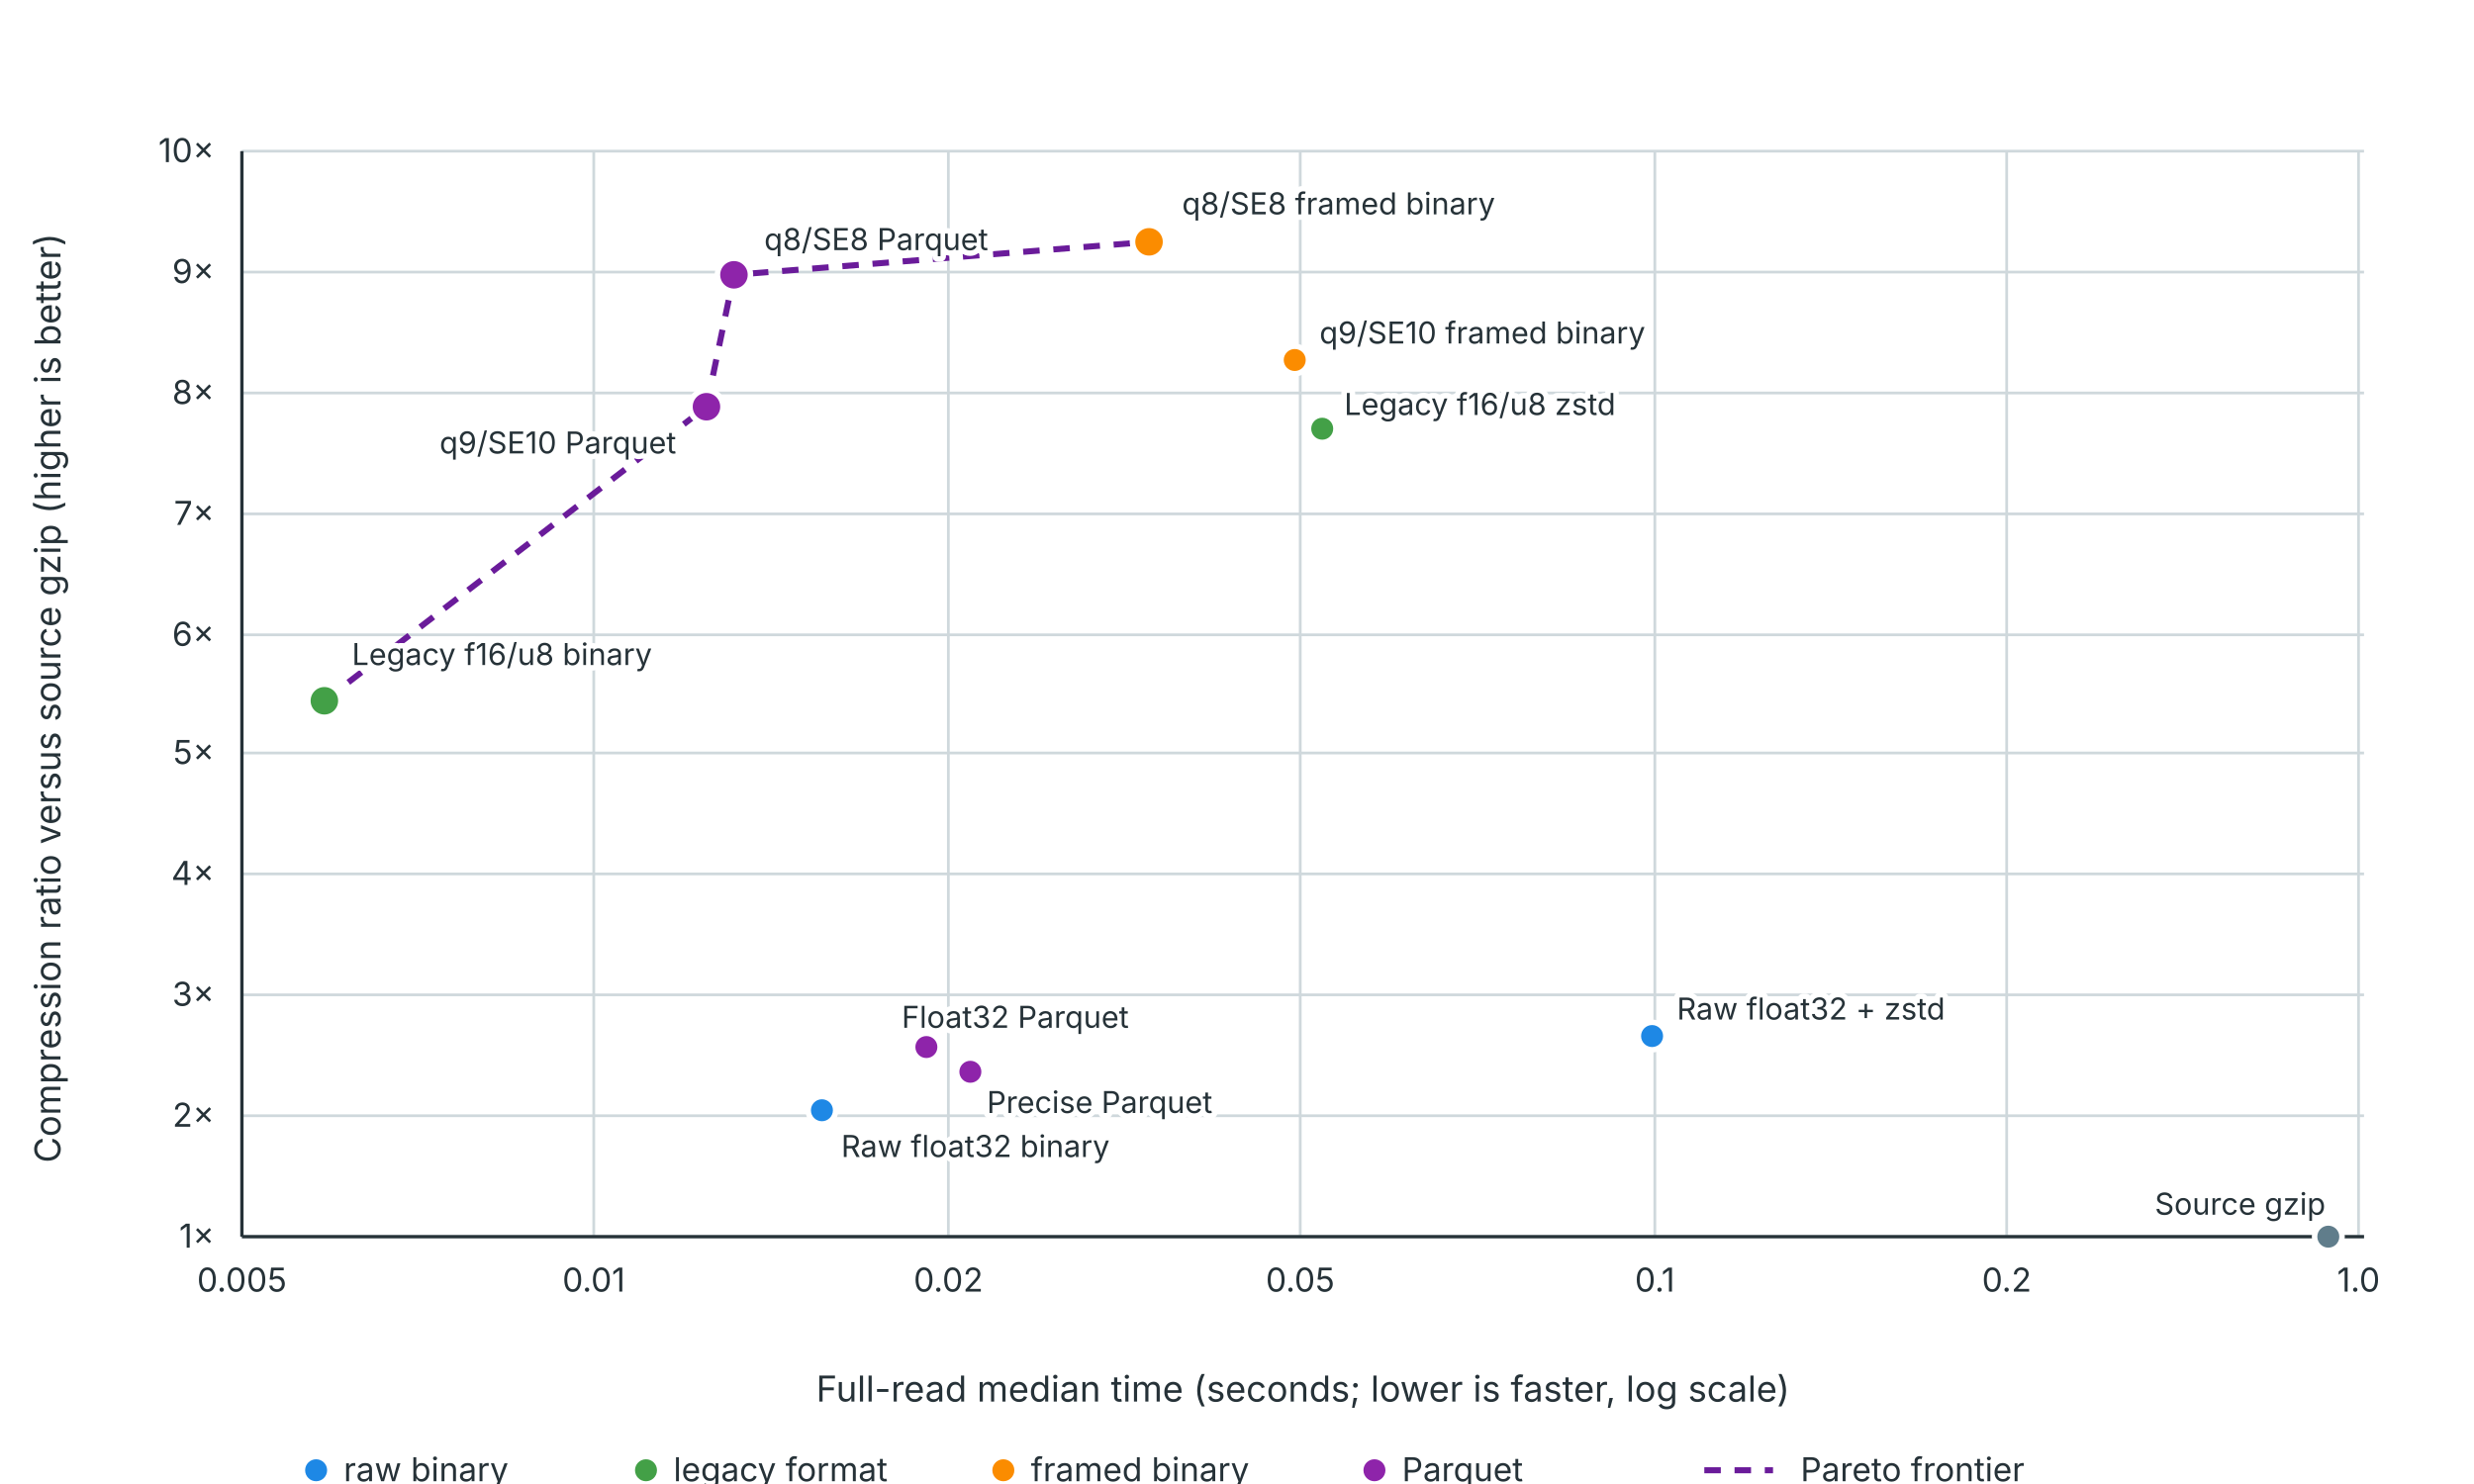
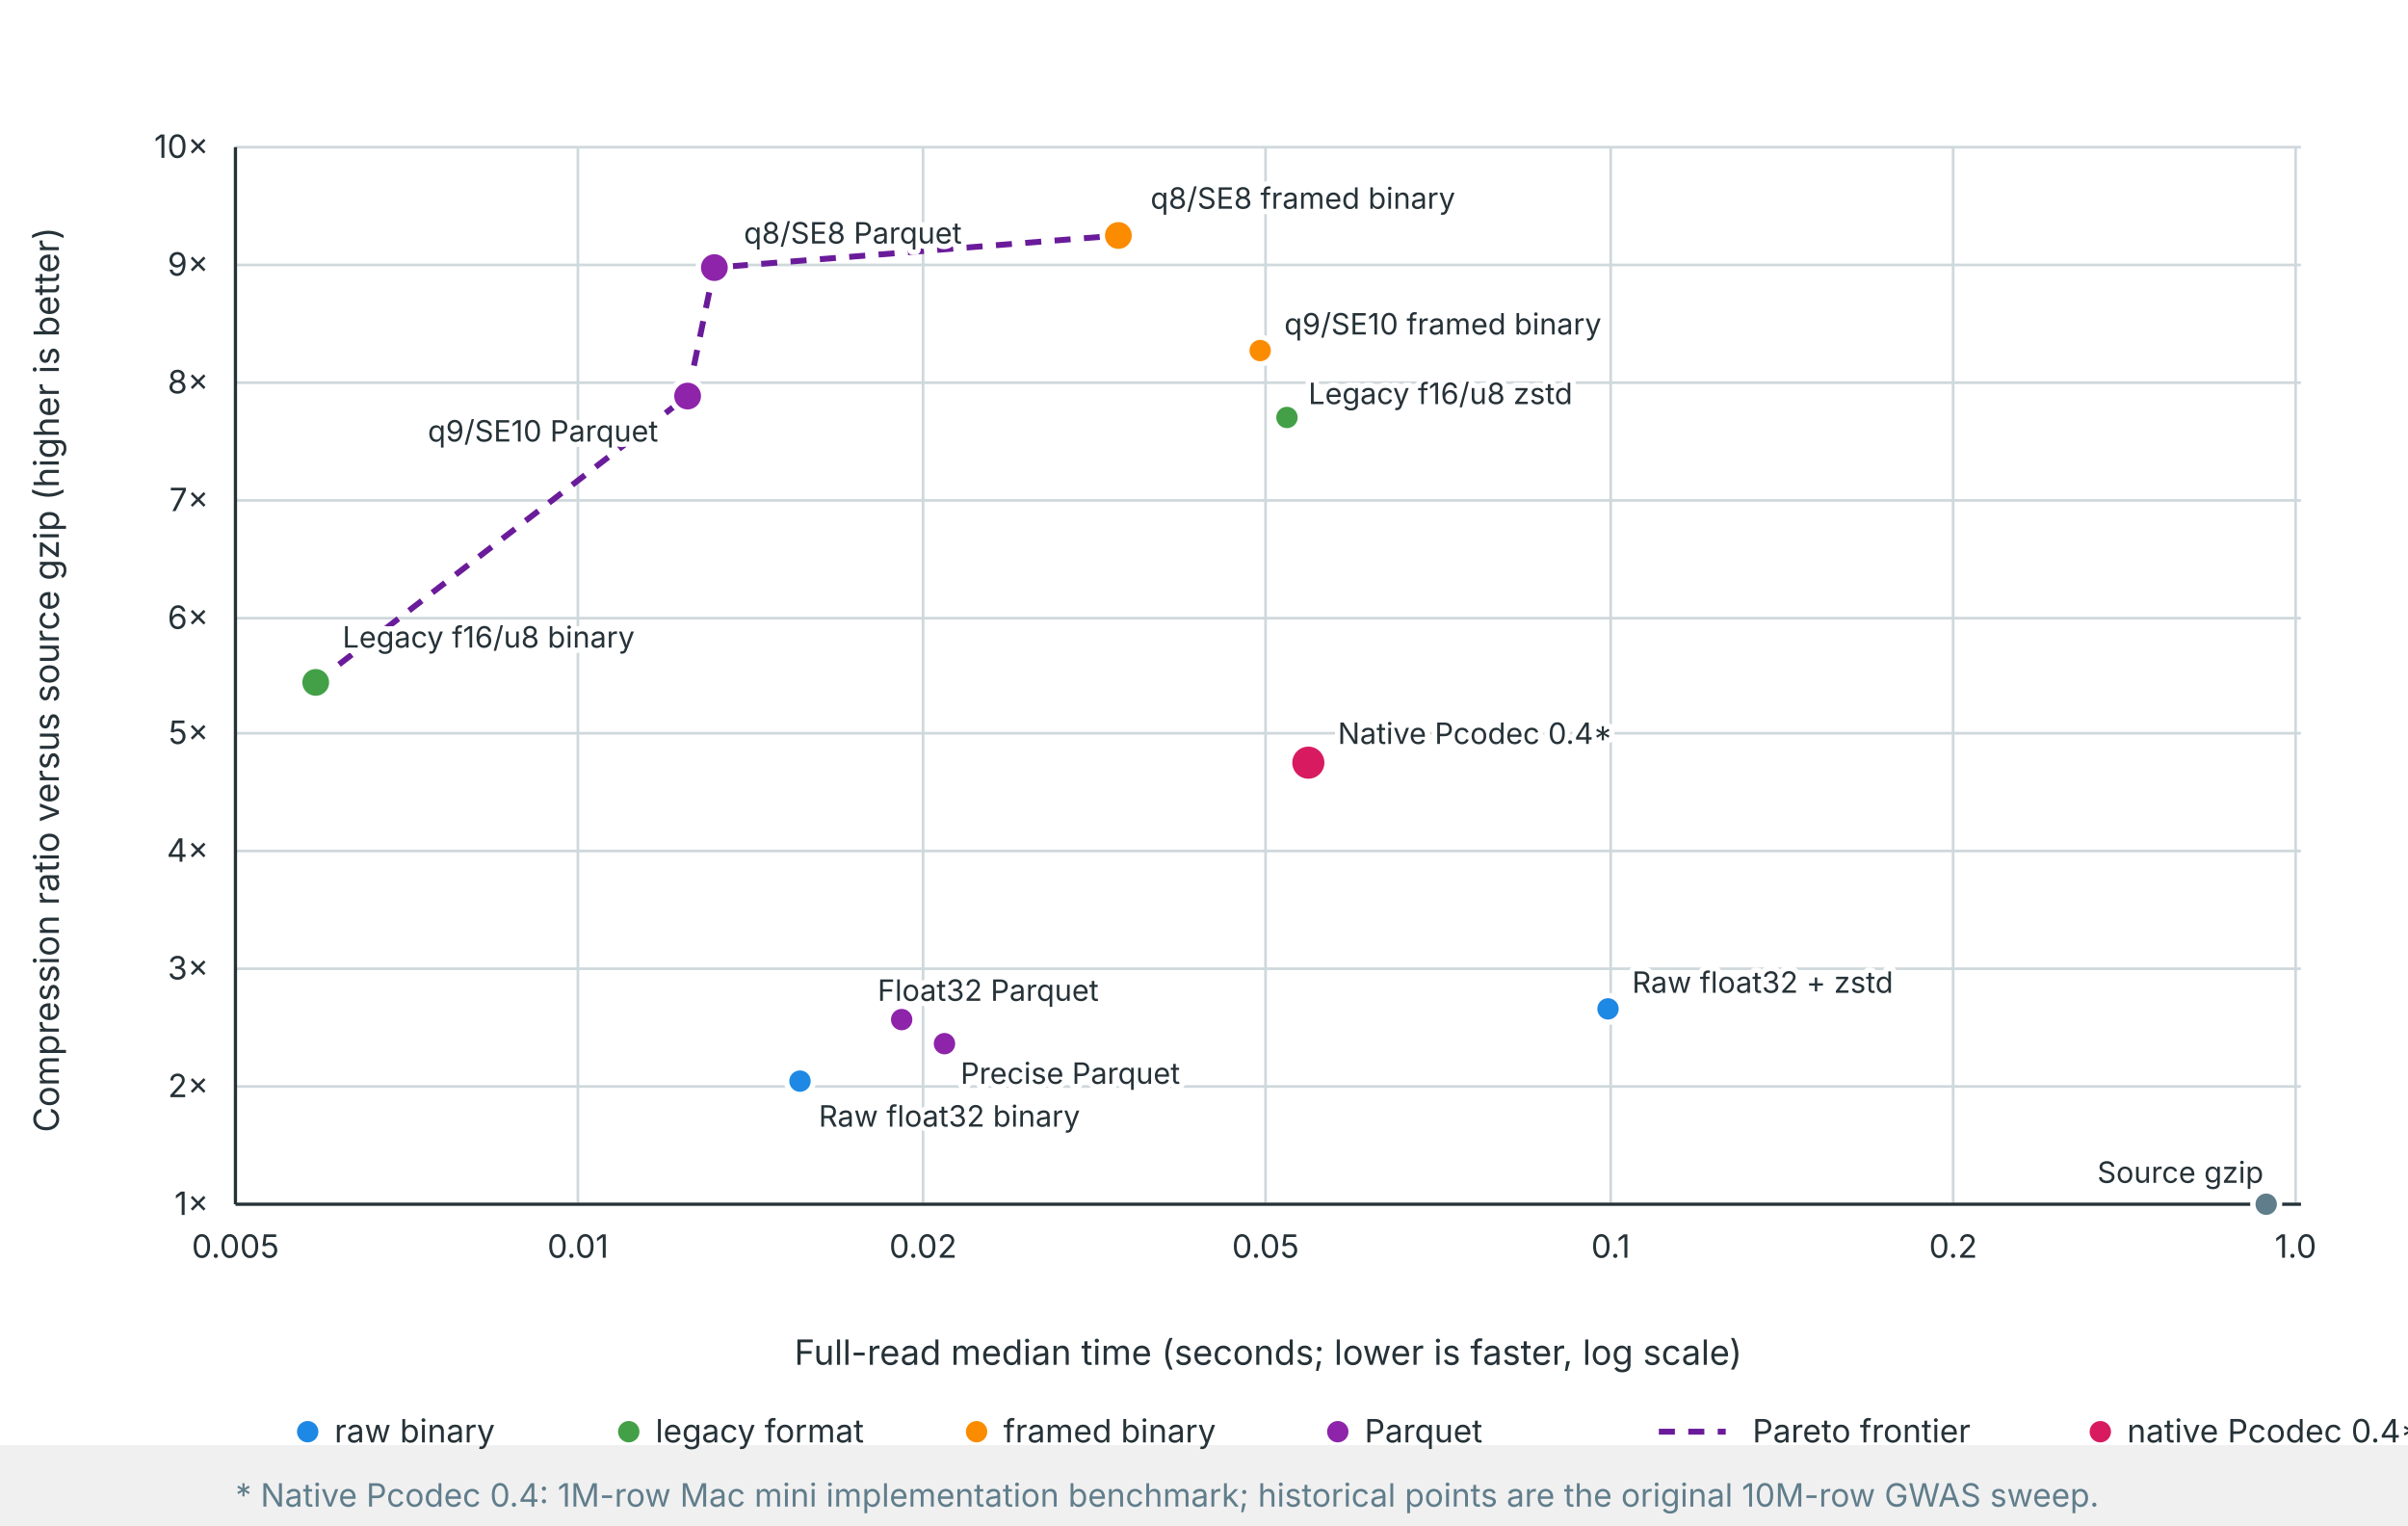
- <svg xmlns="http://www.w3.org/2000/svg" width="900" height="540" viewBox="0 0 900 540" role="img" aria-labelledby="title desc">
+ <svg xmlns="http://www.w3.org/2000/svg" width="900" height="570" viewBox="0 0 900 570" role="img" aria-labelledby="title desc">
  <style>
    text { font-family: -apple-system, BlinkMacSystemFont, "Segoe UI", sans-serif; fill: #263238; }
    .grid { stroke: #cfd8dc; stroke-width: 1; }
    .axis { stroke: #263238; stroke-width: 1.2; }
    .tick { fill: #607d8b; font-size: 12px; }
    .label { font-size: 11px; paint-order: stroke; stroke: #fff; stroke-width: 4px; stroke-linejoin: round; }
    .axislabel { font-size: 13px; }
    .point { stroke: #fff; stroke-width: 2; }
    .frontier { fill: none; stroke: #6a1b9a; stroke-width: 2.2; stroke-dasharray: 6 5; }
  </style>
  <rect width="900" height="540" fill="#fff" />
  <g>
    <line class="grid" x1="88" y1="450" x2="860" y2="450" />
    <line class="grid" x1="88" y1="406" x2="860" y2="406" />
    <line class="grid" x1="88" y1="362" x2="860" y2="362" />
    <line class="grid" x1="88" y1="318" x2="860" y2="318" />
    <line class="grid" x1="88" y1="274" x2="860" y2="274" />
    <line class="grid" x1="88" y1="231" x2="860" y2="231" />
    <line class="grid" x1="88" y1="187" x2="860" y2="187" />
    <line class="grid" x1="88" y1="143" x2="860" y2="143" />
    <line class="grid" x1="88" y1="99" x2="860" y2="99" />
    <line class="grid" x1="88" y1="55" x2="860" y2="55" />
    <line class="grid" x1="88" y1="55" x2="88" y2="450" />
    <line class="grid" x1="216" y1="55" x2="216" y2="450" />
    <line class="grid" x1="345" y1="55" x2="345" y2="450" />
    <line class="grid" x1="473" y1="55" x2="473" y2="450" />
    <line class="grid" x1="602" y1="55" x2="602" y2="450" />
    <line class="grid" x1="730" y1="55" x2="730" y2="450" />
    <line class="grid" x1="858" y1="55" x2="858" y2="450" />
    <line class="axis" x1="88" y1="450" x2="860" y2="450" />
    <line class="axis" x1="88" y1="55" x2="88" y2="450" />
    <g class="tick" text-anchor="end">
      <text x="78" y="454">1×</text>
      <text x="78" y="410">2×</text>
      <text x="78" y="366">3×</text>
      <text x="78" y="322">4×</text>
      <text x="78" y="278">5×</text>
      <text x="78" y="235">6×</text>
      <text x="78" y="191">7×</text>
      <text x="78" y="147">8×</text>
      <text x="78" y="103">9×</text>
      <text x="78" y="59">10×</text>
    </g>
    <g class="tick" text-anchor="middle">
      <text x="88" y="470">0.005</text>
      <text x="216" y="470">0.01</text>
      <text x="345" y="470">0.02</text>
      <text x="473" y="470">0.05</text>
      <text x="602" y="470">0.1</text>
      <text x="730" y="470">0.2</text>
      <text x="858" y="470">1.0</text>
    </g>
    <polyline class="frontier" points="118,255 257,148 267,100 418,88" />
    <circle cx="847" cy="450" r="5" fill="#607d8b" class="point" />
    <circle cx="299" cy="404" r="5" fill="#1e88e5" class="point" />
    <circle cx="601" cy="377" r="5" fill="#1e88e5" class="point" />
    <circle cx="118" cy="255" r="6" fill="#43a047" class="point" />
    <circle cx="481" cy="156" r="5" fill="#43a047" class="point" />
    <circle cx="337" cy="381" r="5" fill="#8e24aa" class="point" />
    <circle cx="353" cy="390" r="5" fill="#8e24aa" class="point" />
    <circle cx="471" cy="131" r="5" fill="#fb8c00" class="point" />
    <circle cx="257" cy="148" r="6" fill="#8e24aa" class="point" />
    <circle cx="267" cy="100" r="6" fill="#8e24aa" class="point" />
    <circle cx="418" cy="88" r="6" fill="#fb8c00" class="point" />
+     <circle cx="489" cy="285" r="7" fill="#d81b60" class="point" />
    <g class="label">
      <text x="128" y="242" fill="#43a047">Legacy f16/u8 binary</text>
      <text x="246" y="165" text-anchor="end" fill="#6a1b9a">q9/SE10 Parquet</text>
      <text x="278" y="91" fill="#6a1b9a">q8/SE8 Parquet</text>
      <text x="430" y="78" fill="#6a1b9a">q8/SE8 framed binary</text>
      <text x="489" y="151">Legacy f16/u8 zstd</text>
      <text x="480" y="125">q9/SE10 framed binary</text>
      <text x="328" y="374">Float32 Parquet</text>
      <text x="359" y="405">Precise Parquet</text>
      <text x="306" y="421">Raw float32 binary</text>
      <text x="610" y="371">Raw float32 + zstd</text>
      <text x="846" y="442" text-anchor="end">Source gzip</text>
+       <text x="500" y="278" fill="#d81b60">Native Pcodec 0.4*</text>
    </g>
    <text class="axislabel" x="474" y="510" text-anchor="middle">Full-read median time (seconds; lower is faster, log scale)</text>
    <text class="axislabel" transform="translate(22 254) rotate(-90)" text-anchor="middle">Compression ratio versus source gzip (higher is better)</text>
    <g class="tick">
      <circle cx="115" cy="535" r="4" fill="#1e88e5" />
      <text x="125" y="539">raw binary</text>
      <circle cx="235" cy="535" r="4" fill="#43a047" />
      <text x="245" y="539">legacy format</text>
      <circle cx="365" cy="535" r="4" fill="#fb8c00" />
      <text x="375" y="539">framed binary</text>
      <circle cx="500" cy="535" r="4" fill="#8e24aa" />
      <text x="510" y="539">Parquet</text>
      <line class="frontier" x1="620" x2="645" y1="535" y2="535" />
      <text x="655" y="539">Pareto frontier</text>
+       <circle cx="785" cy="535" r="4" fill="#d81b60" />
+       <text x="795" y="539">native Pcodec 0.4*</text>
    </g>
+     <text class="tick" x="88" y="563">* Native Pcodec 0.4: 1M-row Mac mini implementation benchmark; historical points are the original 10M-row GWAS sweep.</text>
  </g>
</svg>
